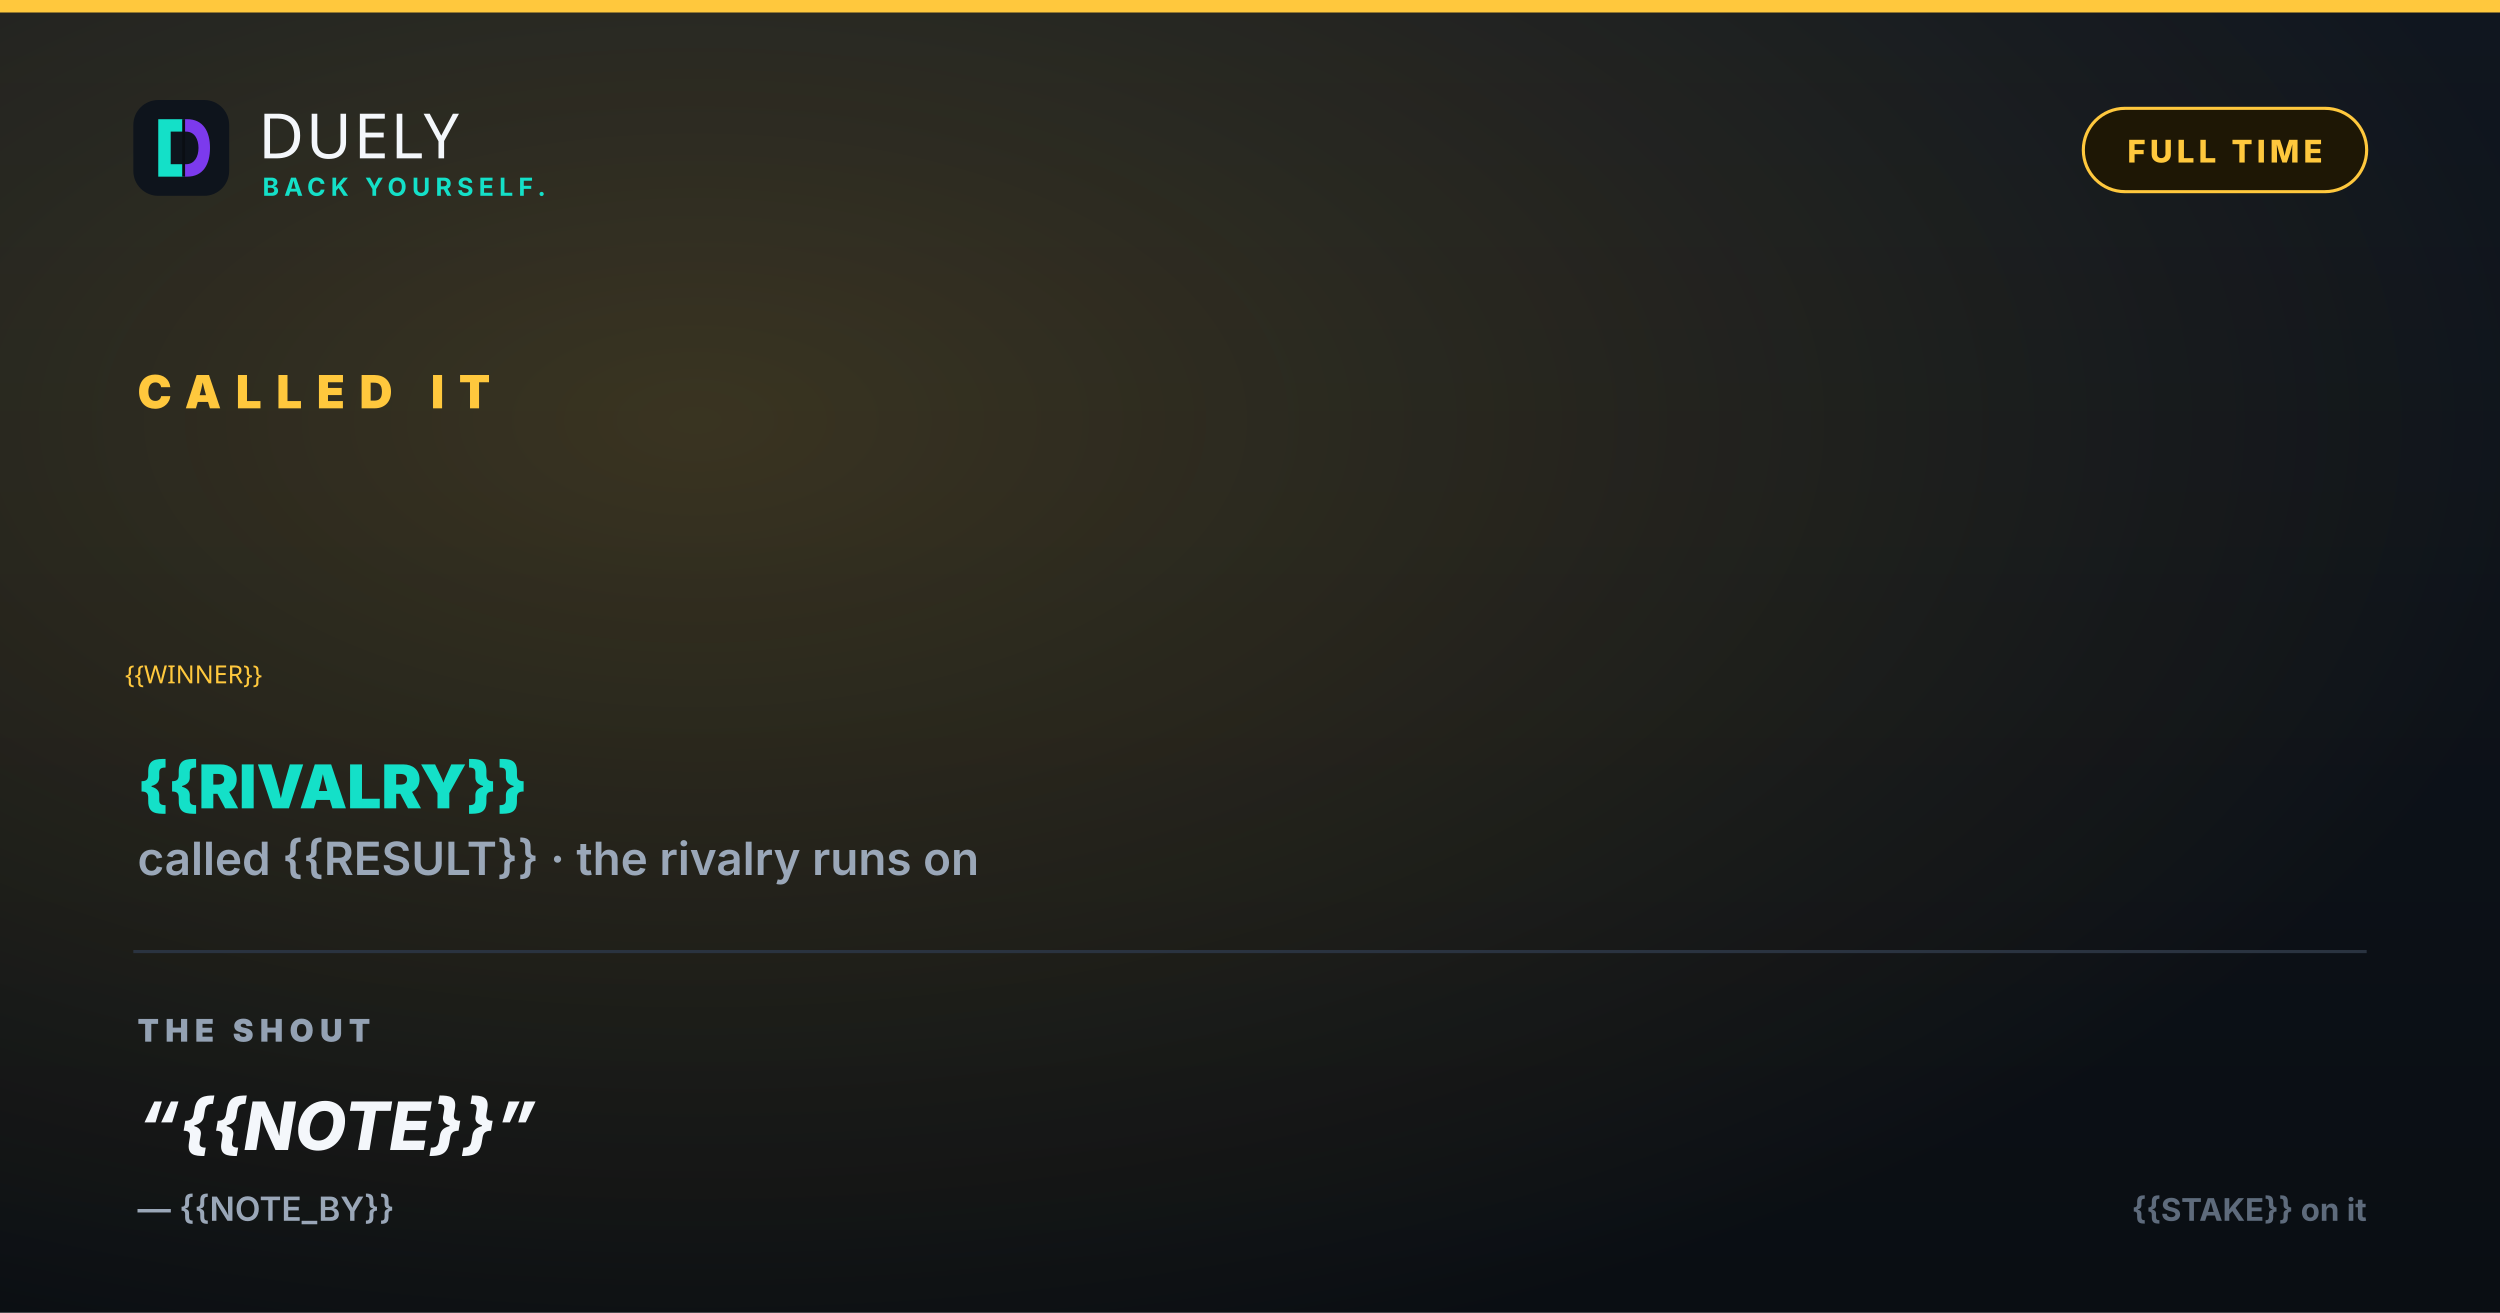
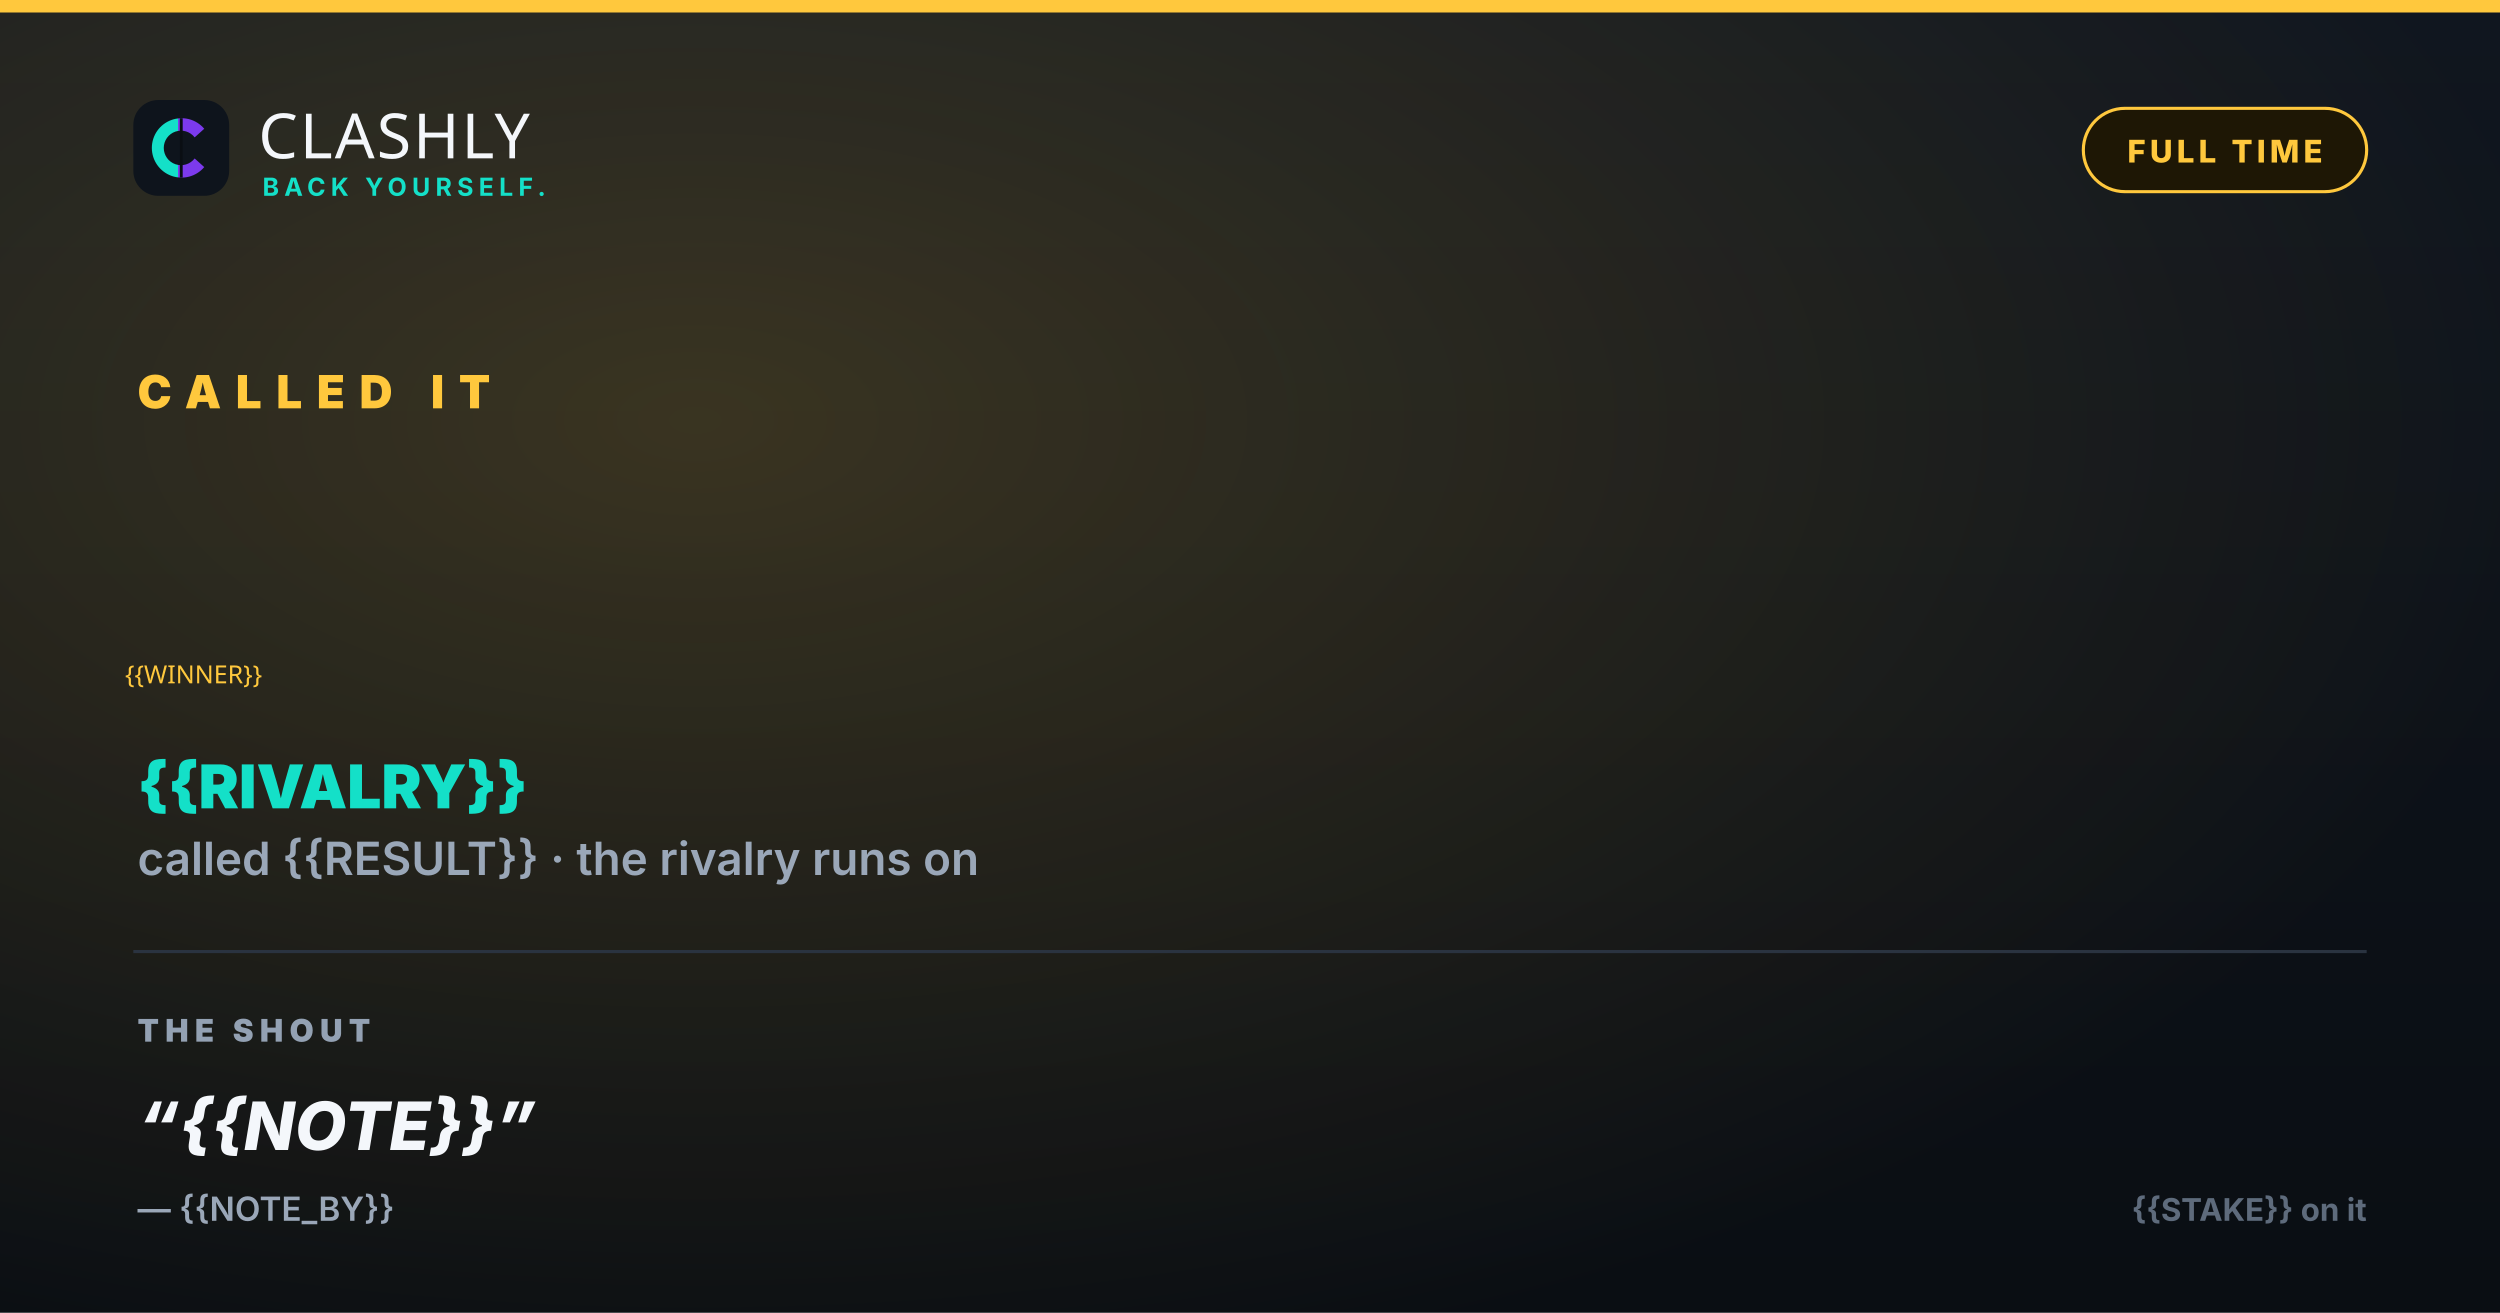
- <svg xmlns="http://www.w3.org/2000/svg" viewBox="0 0 1200 630" role="img" aria-label="Duely result: who won and the head-to-head record">
+ <svg xmlns="http://www.w3.org/2000/svg" viewBox="0 0 1200 630" role="img" aria-label="Clashly result: who won and the head-to-head record">
  <defs>
    <style>.anton{font-family:'Anton','Oswald','Arial Narrow',Impact,sans-serif;}
.inter{font-family:'Inter',system-ui,-apple-system,'Segoe UI',sans-serif;}</style>
    <linearGradient id="rBg" x1="0" y1="0" x2="0" y2="1">
      <stop offset="0" stop-color="#10161F" />
      <stop offset="1" stop-color="#0A0E13" />
    </linearGradient>
    <radialGradient id="rGlow" cx="0.28" cy="0.32" r="0.75">
      <stop offset="0" stop-color="#FFC83D" stop-opacity="0.18" />
      <stop offset="1" stop-color="#FFC83D" stop-opacity="0" />
    </radialGradient>
    <linearGradient id="rDuel" x1="0" y1="0" x2="1" y2="0">
      <stop offset="0" stop-color="#14E0C8" />
      <stop offset=".5" stop-color="#14E0C8" />
      <stop offset=".5" stop-color="#7C3AED" />
      <stop offset="1" stop-color="#7C3AED" />
    </linearGradient>
  </defs>
  <rect width="1200" height="630" fill="#0A0E13" />
  <rect width="1200" height="630" fill="url(#rBg)" />
  <rect width="1200" height="630" fill="url(#rGlow)" />
  <rect x="0" y="0" width="1200" height="6" fill="#FFC83D" />
  <g transform="translate(64,48)">
    <g transform="scale(0.46)">
      <rect width="100" height="100" rx="26" fill="#0E141C" />
-       <path d="M26 20 H56 C73 20 80 33 80 50 C80 67 73 80 56 80 H26 Z M39 33 H55 C64 33 68 41 68 50 C68 59 64 67 55 67 H39 Z" fill-rule="evenodd" fill="url(#rDuel)" />
-       <rect x="51" y="20" width="3" height="60" fill="#0A0E13" />
+       <path d="M74 30 A31 31 0 1 0 74 70 L64 61 A18 18 0 1 1 64 39 Z" fill-rule="evenodd" fill="url(#rDuel)" />
+       <rect x="48.5" y="19" width="3" height="62" fill="#0A0E13" />
    </g>
-     <text x="60" y="28" class="anton" font-size="30" fill="#F4F7FB" letter-spacing="1">DUELY</text>
+     <text x="60" y="28" class="anton" font-size="30" fill="#F4F7FB" letter-spacing="1">CLASHLY</text>
    <text x="62" y="46" class="inter" font-size="12" font-weight="700" fill="#14E0C8" letter-spacing="2.5">BACK YOURSELF.</text>
  </g>
  <g class="inter">
    <rect x="1000" y="52" width="136" height="40" rx="20" fill="#1E1705" stroke="#FFC83D" stroke-width="1.5" />
    <text x="1068" y="78" text-anchor="middle" font-size="15" font-weight="800" fill="#FFC83D" letter-spacing="2">FULL TIME</text>
  </g>
  <text x="66" y="196" class="inter" font-size="22" font-weight="900" fill="#FFC83D" letter-spacing="7">CALLED IT</text>
  <text x="60" y="328" class="anton" font-size="{{WINNER_SIZE}}" fill="#FFC83D">{{WINNER}}</text>
  <text x="66" y="388" class="inter" font-size="29" font-weight="900" fill="#14E0C8">{{RIVALRY}}</text>
  <text x="66" y="420" class="inter" font-size="22" font-weight="600" fill="#9AA7B8">called {{RESULT}} · the rivalry runs on</text>
  <rect x="64" y="456" width="1072" height="1.5" fill="#2A3340" />
  <text x="66" y="500" class="inter" font-size="15" font-weight="900" fill="#93A1B3" letter-spacing="3">THE SHOUT</text>
  <text x="66" y="552" class="inter" font-size="32" font-weight="800" font-style="italic" fill="#F4F7FB">“{{NOTE}}”</text>
  <text x="66" y="586" class="inter" font-size="16" font-weight="600" fill="#9AA7B8">— {{NOTE_BY}}</text>
  <text x="1136" y="586" text-anchor="end" class="inter" font-size="15" font-weight="700" fill="#5E6B7C">{{STAKE}} on it</text>
</svg>
